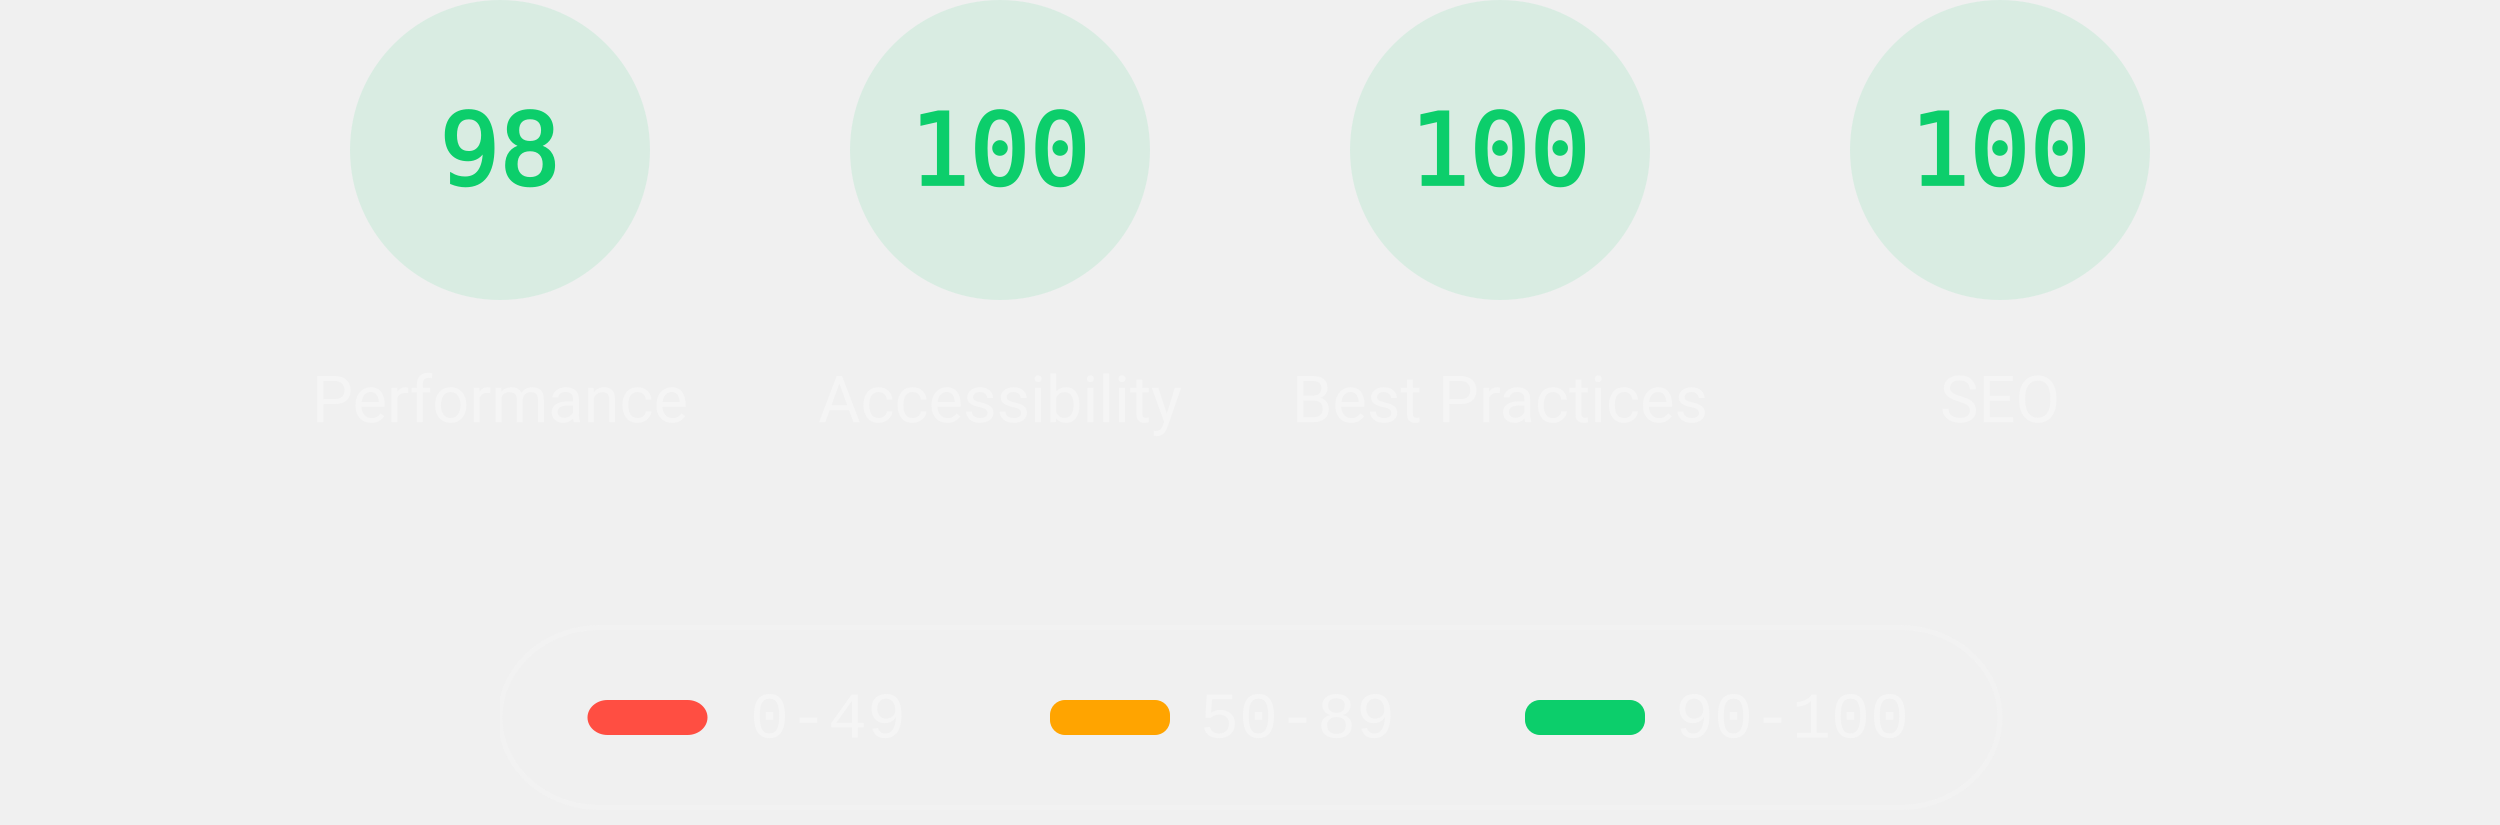
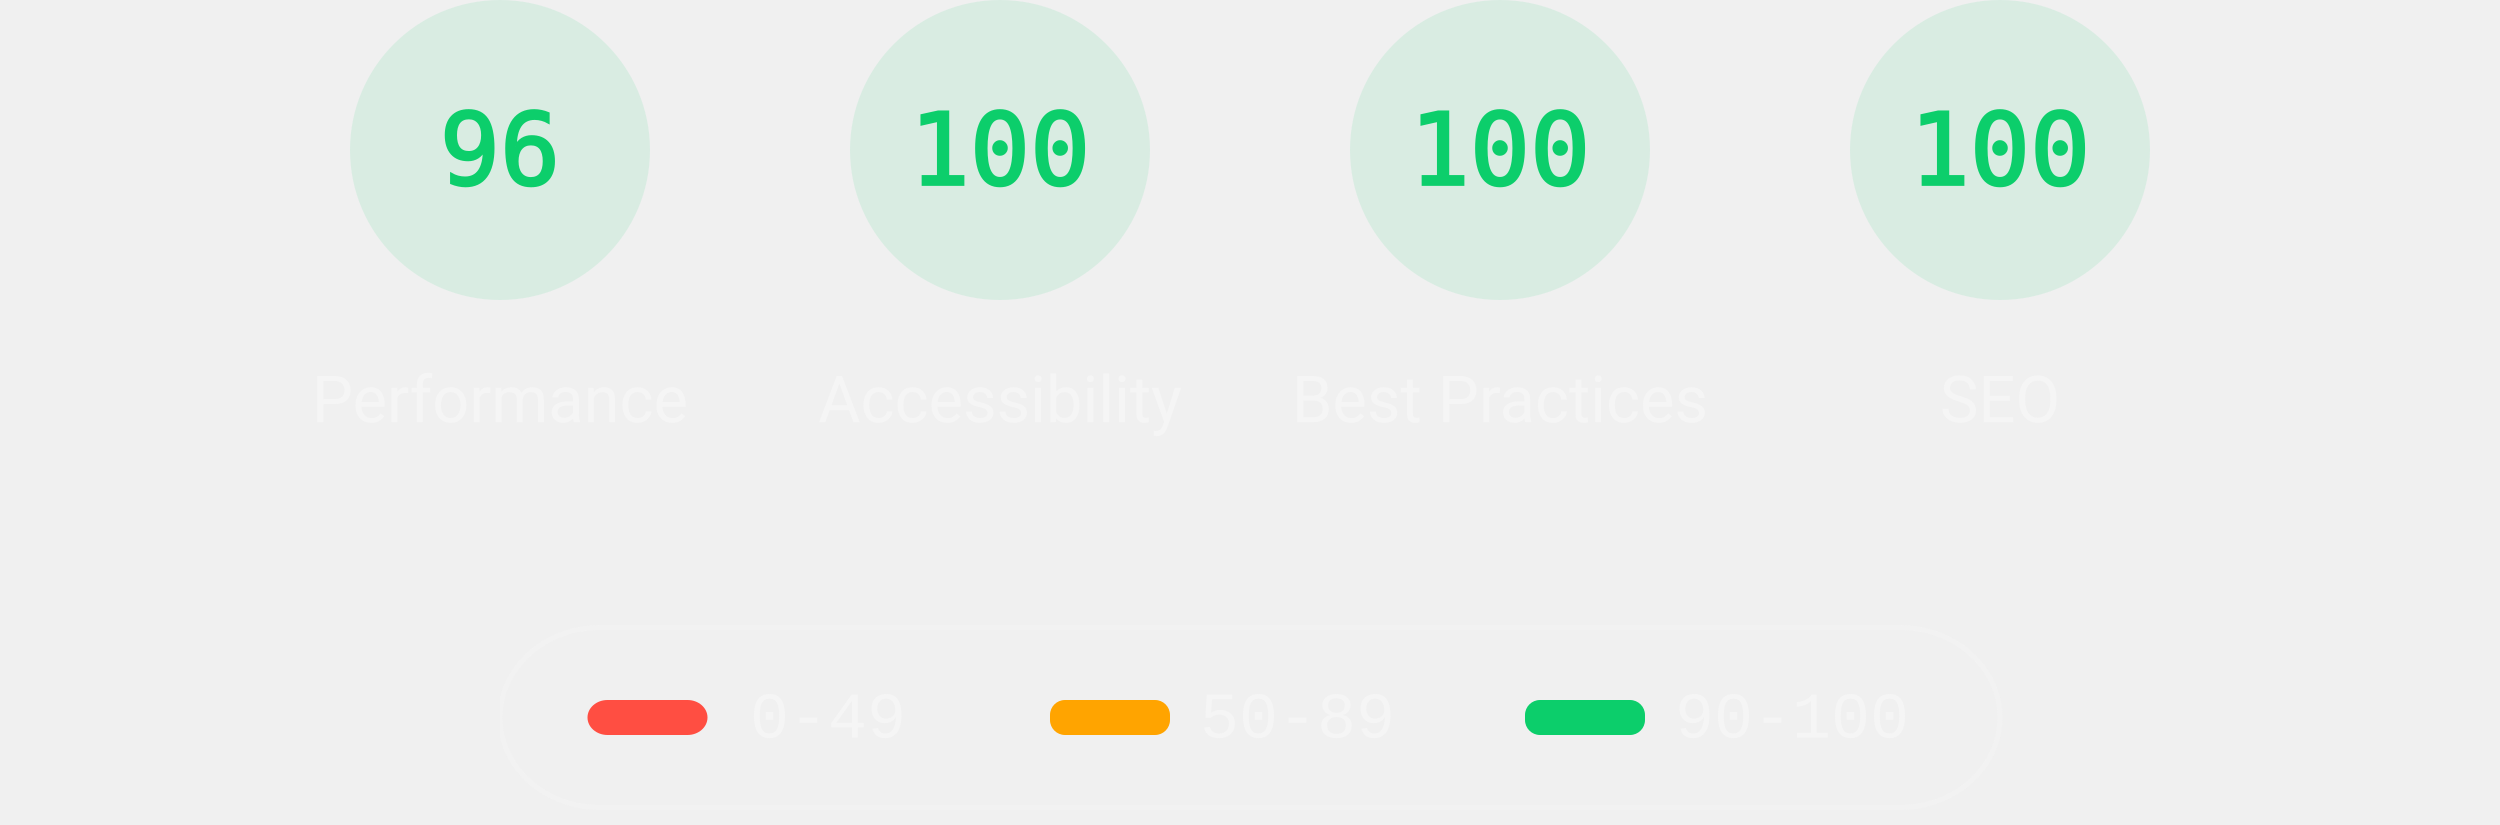
<svg xmlns="http://www.w3.org/2000/svg" class="theme--dark" fill="none" width="1000" height="330">
  <style>
			.gauge-base {
				opacity: 0.1
			}

			.gauge-arc {
				fill: none;
				animation-delay: 250ms;
				stroke-linecap: round;
				transform: rotate(-90deg);
				transform-origin: 100px 60px;
				animation: load-gauge 1s ease forwards
			}

			.guage-text {
				font-size: 40px;
				font-family: monospace;
				text-align: center
			}

			.guage-red {
				color: #ff4e42;
				fill: #ff4e42;
				stroke: #ff4e42
			}
			.guage-orange {
				color: #ffa400;
				fill: #ffa400;
				stroke: #ffa400
			}
			.guage-green {
				color: #0cce6b;
				fill: #0cce6b;
				stroke: #0cce6b
			}
			.theme--agnostic .guage-undefined {
				color: #5c5c5c;
				fill: #5c5c5c;
				stroke: #5c5c5c
			}
			.theme--light .guage-undefined {
				color: #1e1e1e;
				fill: #1e1e1e;
				stroke: #1e1e1e
			}
			.theme--dark .guage-undefined {
				color: #f5f5f5;
				fill: #f5f5f5;
				stroke: #f5f5f5
			}

			.guage-title {
				stroke: none;
				font-size: 26px;
				line-height: 26px;
				font-family: Roboto, Halvetica, Arial, sans-serif
			}
			.metric.guage-title {
				font-family: 'Courier New', Courier, monospace
			}
			.theme--agnostic .guage-title {
				color: #737373;
				fill: #737373
			}
			.theme--light .guage-title {
				color: #212121;
				fill: #212121
			}
			.theme--dark .guage-title {
				color: #f5f5f5;
				fill: #f5f5f5
			}

			@keyframes load-gauge {
				from {
					stroke-dasharray: 0 352.858
				}
			}
			.lh-gauge--pwa__disc {
				fill: #e0e0e0
			}
			.lh-gauge--pwa__logo {
				position: relative;
				fill: #b0b0b0
			}
			.lh-gauge--pwa__invisible {
				display: none
			}
			.lh-gauge--pwa__visible {
				display: inline
			}
			.guage-invisible {
				display: none
			}
			.lh-gauge--pwa__logo--primary-color {
				fill: #304ffe
			}
			.theme--agnostic .lh-gauge--pwa__logo--secondary-color {
				fill: #787878
			}
			.theme--light .lh-gauge--pwa__logo--secondary-color {
				fill: #3d3d3d
			}
			.theme--dark .lh-gauge--pwa__logo--secondary-color {
				fill: #d8b6b6
			}
			.theme--light #svg_2 {
				stroke: #00000022
			}
			.theme--agnostic #svg_2 {
				stroke: #616161
			}
			.theme--light #svg_2 {
				stroke: #00000022
			}
			.theme--dark #svg_2 {
				stroke: #f5f5f566
			}
		</style>
  <svg class="guage-div guage-perf guage-green" viewBox="0 0 200 200" width="200" height="200" x="100" y="0">
    <circle class="gauge-base" r="56" cx="100" cy="60" stroke-width="8" />
-     <circle class="gauge-arc guage-arc-1" r="56" cx="100" cy="60" stroke-width="8" style="stroke-dasharray: 344.821, 351.858;" />
-     <text class="guage-text" x="100px" y="60px" alignment-baseline="central" dominant-baseline="central" text-anchor="middle">98</text>
+     <circle class="gauge-arc guage-arc-1" r="56" cx="100" cy="60" stroke-width="8" style="stroke-dasharray: 337.784, 351.858;" />
+     <text class="guage-text" x="100px" y="60px" alignment-baseline="central" dominant-baseline="central" text-anchor="middle">96</text>
    <text class="guage-title" x="100px" y="160px" alignment-baseline="central" dominant-baseline="central" text-anchor="middle">Performance</text>
  </svg>
  <svg class="guage-div guage-acc guage-green" viewBox="0 0 200 200" width="200" height="200" x="300" y="0">
    <circle class="gauge-base" r="56" cx="100" cy="60" stroke-width="8" />
    <circle class="gauge-arc guage-arc-2" r="56" cx="100" cy="60" stroke-width="8" style="stroke-dasharray: 351.858, 351.858;" />
    <text class="guage-text" x="100px" y="60px" alignment-baseline="central" dominant-baseline="central" text-anchor="middle">100</text>
    <text class="guage-title" x="100px" y="160px" alignment-baseline="central" dominant-baseline="central" text-anchor="middle">Accessibility</text>
  </svg>
  <svg class="guage-div guage-best guage-green" viewBox="0 0 200 200" width="200" height="200" x="500" y="0">
    <circle class="gauge-base" r="56" cx="100" cy="60" stroke-width="8" />
    <circle class="gauge-arc guage-arc-3" r="56" cx="100" cy="60" stroke-width="8" style="stroke-dasharray: 351.858, 351.858;" />
    <text class="guage-text" x="100px" y="60px" alignment-baseline="central" dominant-baseline="central" text-anchor="middle">100</text>
    <text class="guage-title" x="100px" y="160px" alignment-baseline="central" dominant-baseline="central" text-anchor="middle">Best Practices</text>
  </svg>
  <svg class="guage-div guage-seo guage-green" viewBox="0 0 200 200" width="200" height="200" x="700" y="0">
    <circle class="gauge-base" r="56" cx="100" cy="60" stroke-width="8" />
    <circle class="gauge-arc guage-arc-4" r="56" cx="100" cy="60" stroke-width="8" style="stroke-dasharray: 351.858, 351.858;" />
    <text class="guage-text" x="100px" y="60px" alignment-baseline="central" dominant-baseline="central" text-anchor="middle">100</text>
    <text class="guage-title" x="100px" y="160px" alignment-baseline="central" dominant-baseline="central" text-anchor="middle">SEO</text>
  </svg>
  <svg class="guage-div guage-pwa guage-invisible" viewBox="0 0 200 200" width="200" height="200" x="900" y="0">
    <svg viewBox="0 0 60 60" width="112" height="112" x="44" y="4">
      <defs>
        <linearGradient id="lh-gauge--pwa__check-circle__gradient-0" x1="50%" y1="0%" x2="50%" y2="100%">
          <stop stop-color="#00C852" offset="0%" />
          <stop stop-color="#009688" offset="100%" />
        </linearGradient>
        <linearGradient id="lh-gauge--pwa__installable__shadow-gradient-0" x1="76.056%" x2="24.111%" y1="82.995%" y2="24.735%">
          <stop stop-color="#A5D6A7" offset="0%" />
          <stop stop-color="#80CBC4" offset="100%" />
        </linearGradient>
        <linearGradient id="lh-gauge--pwa__fast-reliable__shadow-gradient-0" x1="76.056%" y1="82.995%" x2="25.678%" y2="26.493%">
          <stop stop-color="#64B5F6" offset="0%" />
          <stop stop-color="#2979FF" offset="100%" />
        </linearGradient>
        <g id="lh-gauge--pwa__fast-reliable-badge-0">
          <circle fill="#FFFFFF" cx="10" cy="10" r="10" />
          <path fill="#304FFE" d="M10 3.58l5.25 2.34v3.5c0 3.23-2.24 6.26-5.25 7-3.01-.74-5.25-3.77-5.25-7v-3.5L10 3.58zm-.47 10.74l2.76-4.83.03-.07c.04-.08 0-.24-.22-.24h-1.64l.47-3.26h-.47l-2.7 4.77c-.02.01.05-.1-.04.05-.09.16-.1.31.18.31h1.63l-.47 3.27h.47z" />
        </g>
        <g id="lh-gauge--pwa__installable-badge-0">
          <circle fill="#FFFFFF" cx="10" cy="10" r="10" />
          <path fill="#009688" d="M10 4.167A5.835 5.835 0 0 0 4.167 10 5.835 5.835 0 0 0 10 15.833 5.835 5.835 0 0 0 15.833 10 5.835 5.835 0 0 0 10 4.167zm2.917 6.416h-2.334v2.334H9.417v-2.334H7.083V9.417h2.334V7.083h1.166v2.334h2.334v1.166z" />
        </g>
      </defs>
      <g stroke="none" fill-rule="nonzero">
        <circle class="lh-gauge--pwa__disc" cx="30" cy="30" r="30" />
        <g class="lh-gauge--pwa__logo">
          <path d="M35.66 19.39l.7-1.75h2L37.4 15 38.6 12l3.4 9h-2.51l-.58-1.61z" />
          <path d="M33.52 21l3.65-9h-2.42l-2.5 5.82L30.5 12h-1.86l-1.9 5.82-1.35-2.65-1.21 3.72L25.4 21h2.38l1.72-5.2 1.64 5.2z" />
          <path fill-rule="nonzero" d="M20.3 17.91h1.48c.45 0 .85-.05 1.2-.15l.39-1.18 1.07-3.3a2.64 2.64 0 0 0-.28-.37c-.55-.6-1.36-.91-2.42-.91H18v9h2.3V17.9zm1.96-3.84c.22.22.33.5.33.87 0 .36-.1.65-.29.87-.2.23-.59.35-1.15.35h-.86v-2.41h.87c.52 0 .89.1 1.1.32z" />
        </g>
        <rect class="lh-gauge--pwa__component lh-gauge--pwa__na-line lh-gauge--pwa__invisible" fill="#FFFFFF" x="20" y="32" width="20" height="4" rx="2" />
        <g class="lh-gauge--pwa__component lh-gauge--pwa__fast-reliable-badge lh-gauge--pwa__invisible" transform="translate(20, 29)">
          <path fill="url(#lh-gauge--pwa__fast-reliable__shadow-gradient-0)" d="M33.63 19.49A30 30 0 0 1 16.2 30.36L3 17.14 17.14 3l16.49 16.49z" />
          <use href="#lh-gauge--pwa__fast-reliable-badge-0" />
        </g>
        <g class="lh-gauge--pwa__component lh-gauge--pwa__installable-badge lh-gauge--pwa__invisible" transform="translate(20, 29)">
          <path fill="url(#lh-gauge--pwa__installable__shadow-gradient-0)" d="M33.629 19.487c-4.272 5.453-10.391 9.39-17.415 10.869L3 17.142 17.142 3 33.63 19.487z" />
          <use href="#lh-gauge--pwa__installable-badge-0" />
        </g>
        <g class="lh-gauge--pwa__component lh-gauge--pwa__fast-reliable-installable-badges lh-gauge--pwa__invisible">
          <g transform="translate(8, 29)">
            <path fill="url(#lh-gauge--pwa__fast-reliable__shadow-gradient-0)" d="M16.321 30.463L3 17.143 17.142 3l22.365 22.365A29.864 29.864 0 0 1 22 31c-1.942 0-3.84-.184-5.679-.537z" />
            <use href="#lh-gauge--pwa__fast-reliable-badge-0" />
          </g>
          <g transform="translate(32, 29)">
            <path fill="url(#lh-gauge--pwa__installable__shadow-gradient-0)" d="M25.982 11.84a30.107 30.107 0 0 1-13.08 15.203L3 17.143 17.142 3l8.84 8.84z" />
            <use href="#lh-gauge--pwa__installable-badge-0" />
          </g>
        </g>
        <g class="lh-gauge--pwa__component lh-gauge--pwa__check-circle lh-gauge--pwa__invisible" transform="translate(18, 28)">
          <circle fill="#FFFFFF" cx="12" cy="12" r="12" />
          <path fill="url(#lh-gauge--pwa__check-circle__gradient-0)" d="M12 2a10 10 0 1 0 0 20 10 10 0 0 0 0-20zm-2 15l-5-5 1.41-1.41L10 14.17l7.59-7.59L19 8l-9 9z" />
        </g>
      </g>
    </svg>
    <text class="guage-title" y="160px" alignment-baseline="central" dominant-baseline="central" text-anchor="middle">
      <tspan x="100px" dy="-6px">Progressive</tspan>
      <tspan x="100px" dy="30px">Web App</tspan>
    </text>
  </svg>
  <svg width="604" height="76" x="200" y="250">
    <g>
      <rect fill="none" id="canvas_background" height="80" width="604" y="-1" x="-1" />
      <g display="none" overflow="visible" y="0" x="0" height="100%" width="100%" id="canvasGrid">
        <rect fill="url(#gridpattern)" stroke-width="0" y="0" x="0" height="100%" width="100%" />
      </g>
    </g>
    <g>
      <rect fill-opacity="0" stroke-width="2" rx="40" id="svg_2" height="72" width="600" y="1" x="0" fill="#000000" />
      <rect stroke="#000" rx="8" id="svg_3" height="14" width="48" y="30" x="35" stroke-opacity="null" stroke-width="0" fill="#ff4e42" />
      <rect stroke="#000" rx="6" id="svg_4" height="14" width="48" y="30" x="220" stroke-opacity="null" stroke-width="0" fill="#ffa400" />
      <rect stroke="#000" rx="6" id="svg_5" height="14" width="48" y="30" x="410" stroke-opacity="null" stroke-width="0" fill="#0cce6b" />
      <text class="metric guage-title" xml:space="preserve" text-anchor="start" font-size="26" id="svg_6" y="45" x="100" stroke-opacity="null" stroke-width="0" stroke="#000">0-49</text>
      <text class="metric guage-title" xml:space="preserve" text-anchor="start" font-size="26" id="svg_7" y="45" x="280" stroke-opacity="null" stroke-width="0" stroke="#000">50-89</text>
      <text class="metric guage-title" xml:space="preserve" text-anchor="start" font-size="26" id="svg_8" y="45" x="470" stroke-opacity="null" stroke-width="0" stroke="#000">90-100</text>
    </g>
  </svg>
</svg>
